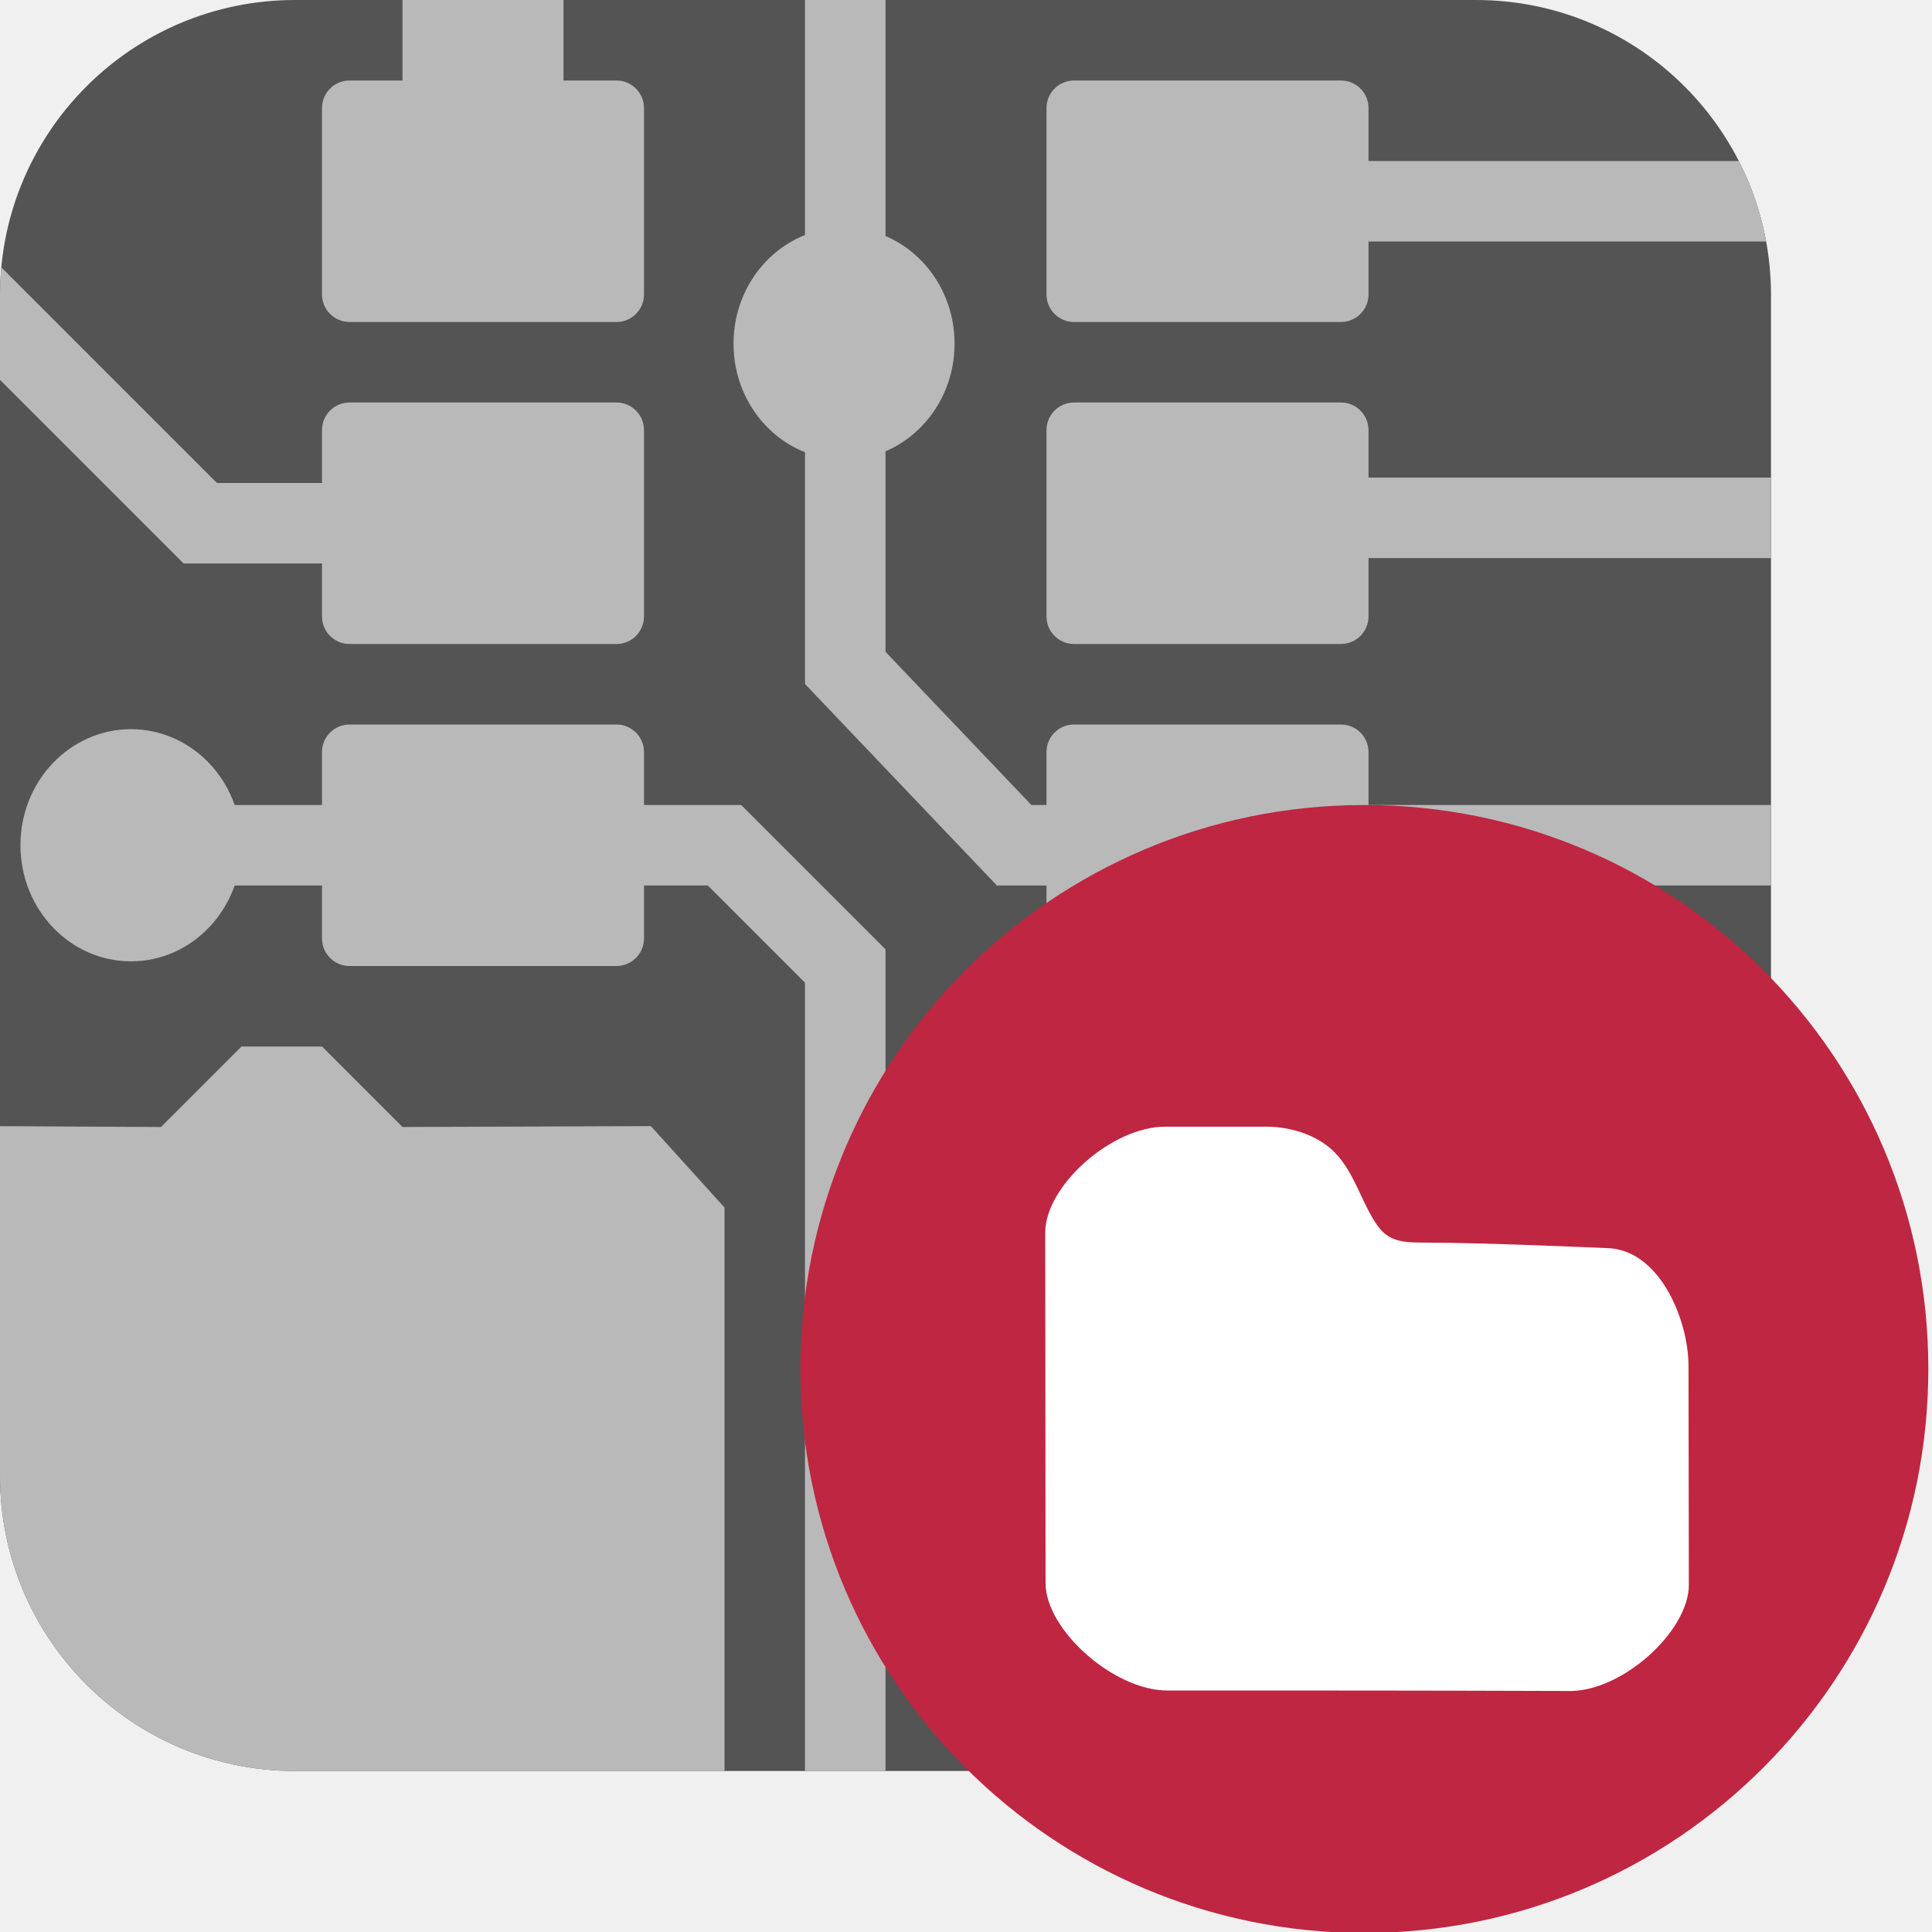
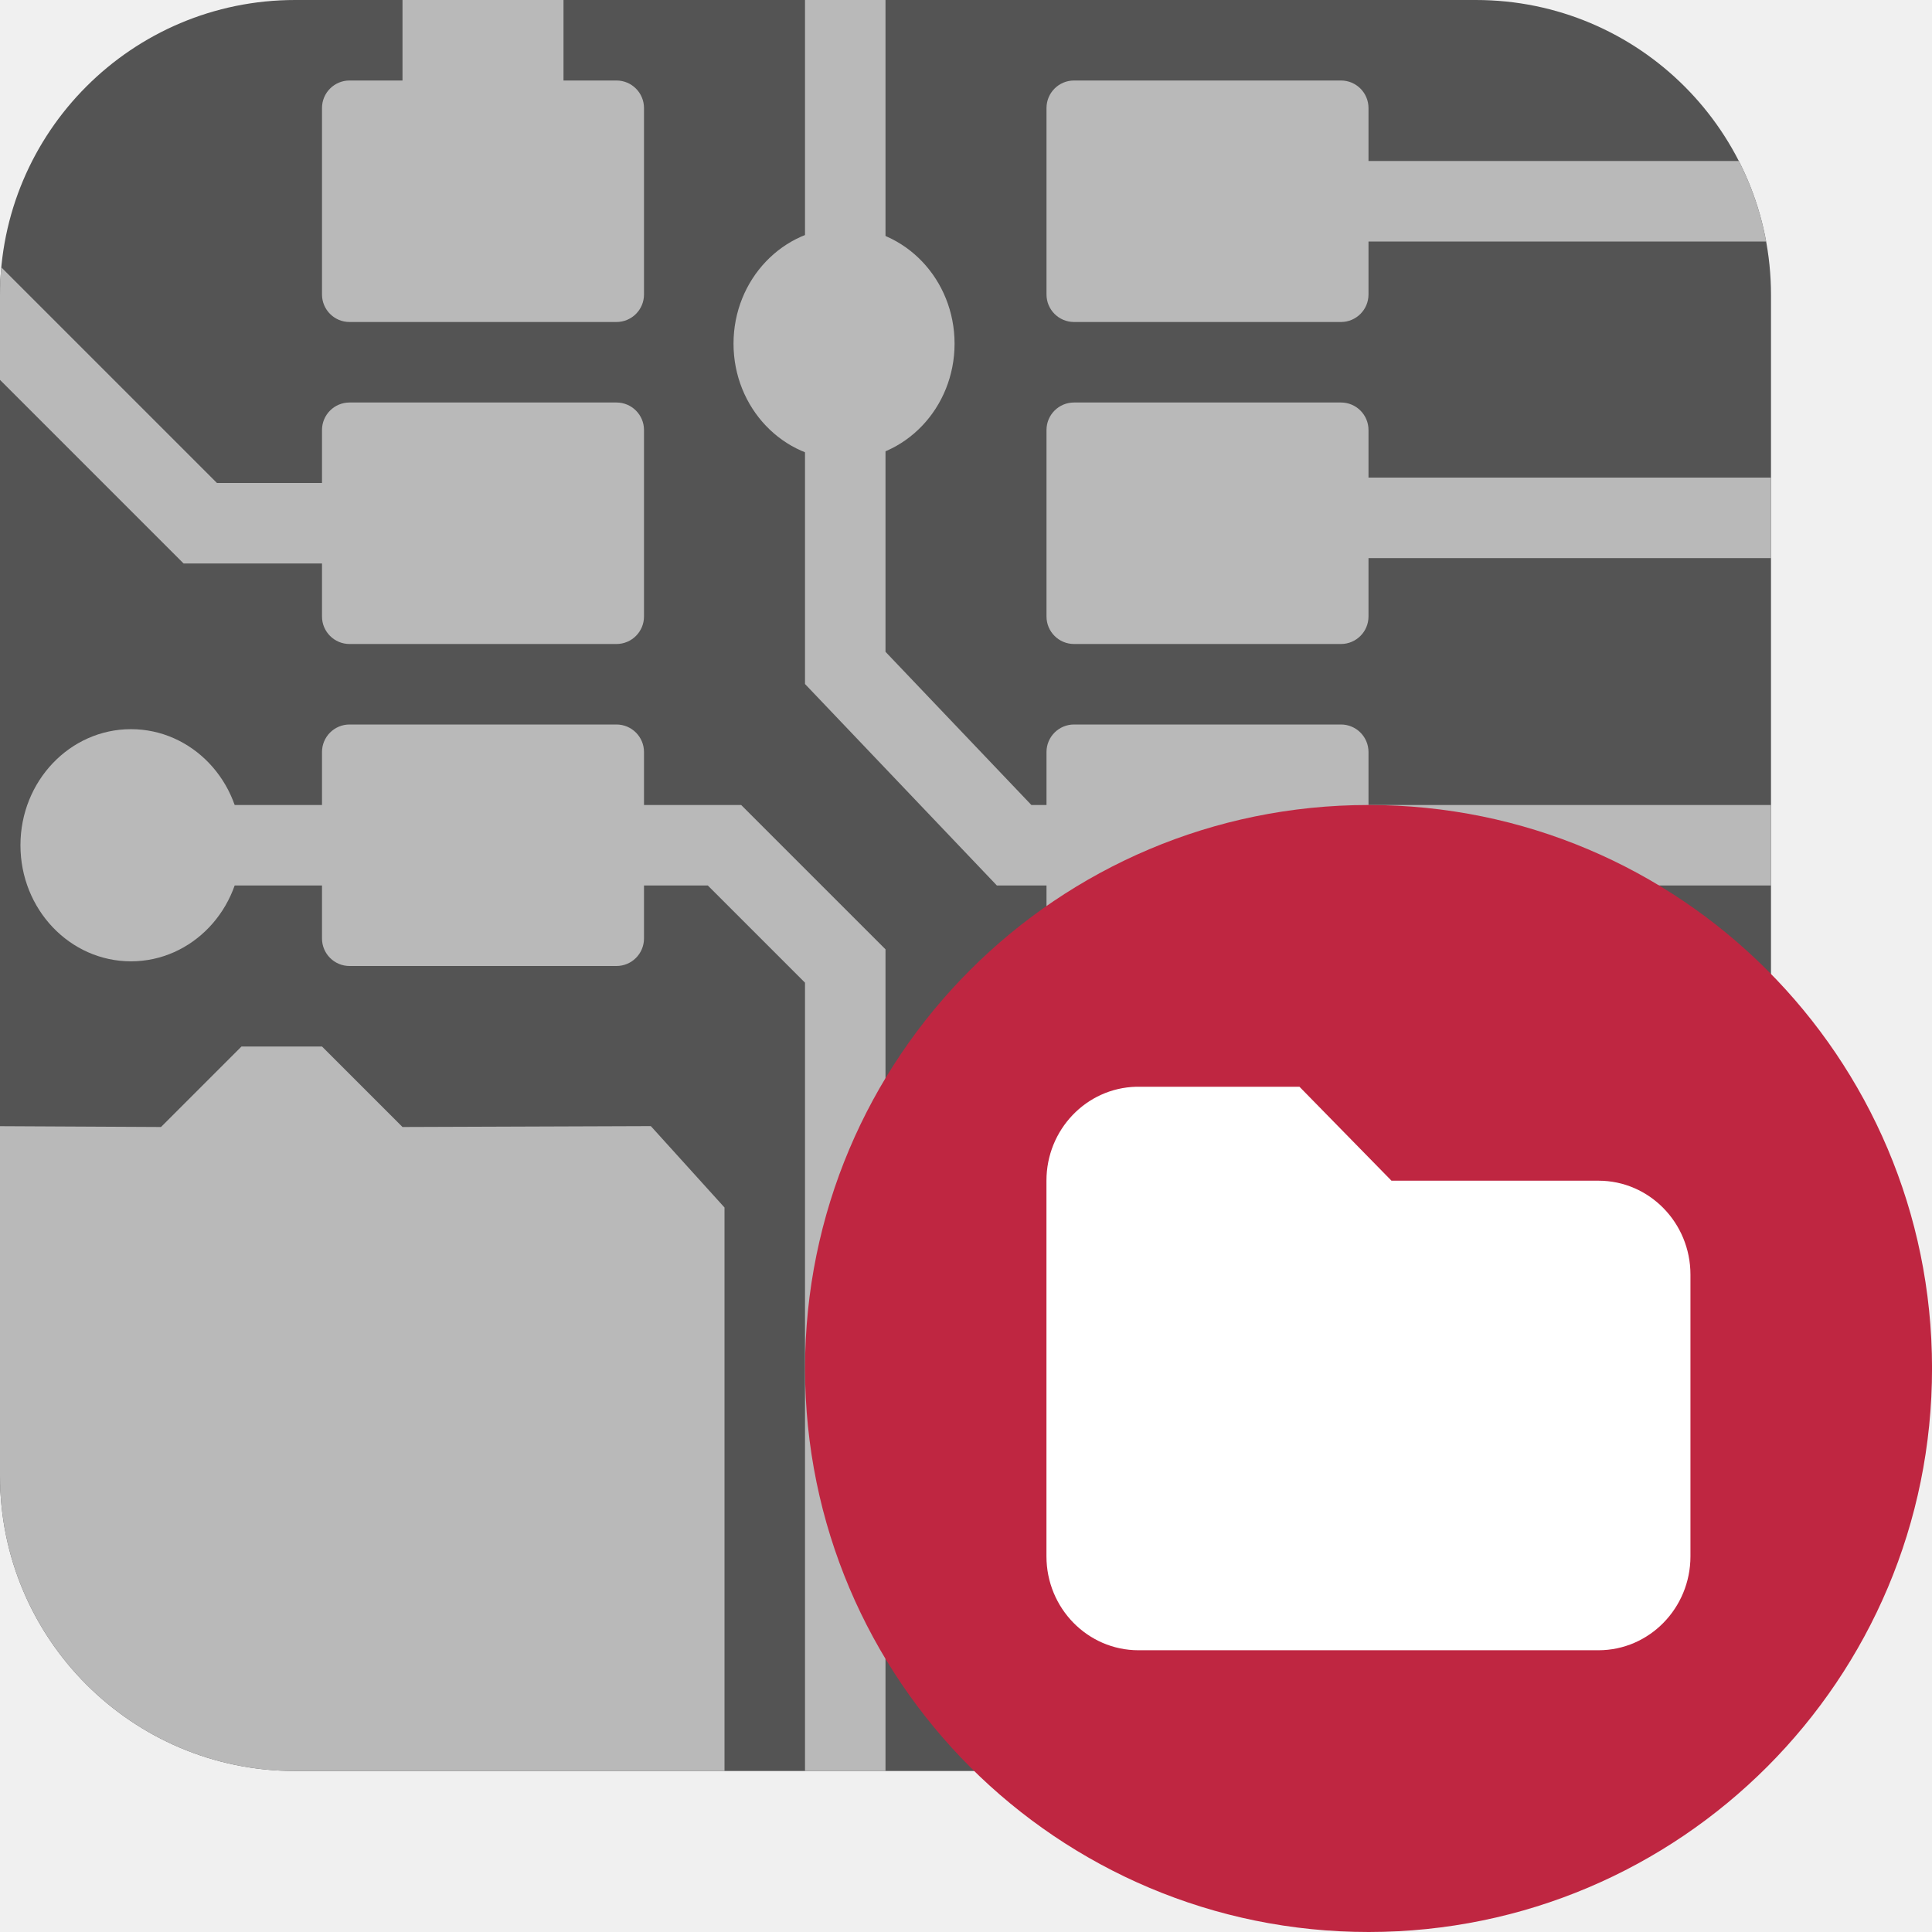
<svg xmlns="http://www.w3.org/2000/svg" id="Слой_1" data-name="Слой 1" viewBox="0 0 24 24" version="1.1">
  <defs id="defs25591">
    <style id="style25589">.cls-1{fill:#545454;}.cls-2{fill:#b9b9b9;}.cls-3{fill:#1a81c4;}.cls-4{fill:#bf2641;}.cls-5{fill:#fff;}</style>
    <clipPath clipPathUnits="userSpaceOnUse" id="clipPath942">
      <rect class="cls-1" x="0" y="0" width="22" height="22" rx="3.666" id="rect944" style="stroke-width:1" />
    </clipPath>
    <clipPath clipPathUnits="userSpaceOnUse" id="clipPath946">
      <rect class="cls-1" x="1.099" y="-0.141" width="48.064" height="45.76" rx="8.01" id="rect948" style="stroke-width:1" />
    </clipPath>
    <clipPath clipPathUnits="userSpaceOnUse" id="clipPath950">
      <rect class="cls-1" x="0" y="0" width="22" height="22" rx="3.666" id="rect952" style="stroke-width:1" />
    </clipPath>
    <clipPath clipPathUnits="userSpaceOnUse" id="clipPath954">
      <rect class="cls-1" x="0" y="0" width="22" height="22" rx="3.666" id="rect956" style="stroke-width:1" />
    </clipPath>
    <clipPath clipPathUnits="userSpaceOnUse" id="clipPath958">
      <rect class="cls-1" x="0" y="0" width="22" height="22" rx="3.666" id="rect960" style="stroke-width:1" />
    </clipPath>
    <clipPath clipPathUnits="userSpaceOnUse" id="clipPath962">
      <rect class="cls-1" x="0" y="0" width="22" height="22" rx="3.666" id="rect964" style="stroke-width:1" />
    </clipPath>
    <clipPath clipPathUnits="userSpaceOnUse" id="clipPath966">
      <rect class="cls-1" x="0" y="0" width="22" height="22" rx="3.666" id="rect968" style="stroke-width:1" />
    </clipPath>
    <clipPath clipPathUnits="userSpaceOnUse" id="clipPath970">
      <rect class="cls-1" x="0" y="0" width="22" height="22" rx="3.666" id="rect972" style="stroke-width:1" />
    </clipPath>
    <clipPath clipPathUnits="userSpaceOnUse" id="clipPath974">
      <rect class="cls-1" x="0" y="0" width="22" height="22" rx="3.666" id="rect976" style="stroke-width:1" />
    </clipPath>
    <clipPath clipPathUnits="userSpaceOnUse" id="clipPath978">
      <rect class="cls-1" x="0" y="0" width="22" height="22" rx="3.666" id="rect980" style="stroke-width:1" />
    </clipPath>
    <clipPath clipPathUnits="userSpaceOnUse" id="clipPath982">
      <rect class="cls-1" x="0" y="0" width="22" height="22" rx="3.666" id="rect984" style="stroke-width:1" />
    </clipPath>
    <clipPath clipPathUnits="userSpaceOnUse" id="clipPath986">
      <rect class="cls-1" x="0" y="0" width="22" height="22" rx="3.666" id="rect988" style="stroke-width:1" />
    </clipPath>
    <clipPath clipPathUnits="userSpaceOnUse" id="clipPath990">
      <rect class="cls-1" x="0" y="0" width="22" height="22" rx="3.666" id="rect992" style="stroke-width:1" />
    </clipPath>
    <clipPath clipPathUnits="userSpaceOnUse" id="clipPath994">
      <rect class="cls-1" x="0" y="0" width="22" height="22" rx="3.666" id="rect996" style="stroke-width:1" />
    </clipPath>
    <clipPath clipPathUnits="userSpaceOnUse" id="clipPath998">
      <rect class="cls-1" x="0" y="0" width="22" height="22" rx="3.666" id="rect1000" style="stroke-width:1" />
    </clipPath>
    <clipPath clipPathUnits="userSpaceOnUse" id="clipPath1002">
      <rect class="cls-1" x="0" y="0" width="22" height="22" rx="3.666" id="rect1004" style="stroke-width:1" />
    </clipPath>
    <clipPath clipPathUnits="userSpaceOnUse" id="clipPath1006">
      <rect class="cls-1" x="0" y="0" width="22" height="22" rx="3.666" id="rect1008" style="stroke-width:1" />
    </clipPath>
    <clipPath clipPathUnits="userSpaceOnUse" id="clipPath1010">
      <rect class="cls-1" x="0" y="0" width="22" height="22" rx="3.666" id="rect1012" style="stroke-width:1" />
    </clipPath>
    <clipPath clipPathUnits="userSpaceOnUse" id="clipPath1014">
      <rect class="cls-1" x="0" y="0" width="22" height="22" rx="3.666" id="rect1016" style="stroke-width:1" />
    </clipPath>
  </defs>
  <rect class="cls-1" x="0" y="0" width="22" height="22" rx="3.666" id="rect2402" style="stroke-width:1" clip-path="url(#clipPath1014)" />
  <rect class="cls-2" x="4" y="5" width="4" height="3" id="rect1676" style="stroke-width:1" ry="0.342" clip-path="url(#clipPath1010)" />
  <path class="cls-2" d="M 11.858,4.269 A 1.373,1.442 0 1 1 10.485,2.827 1.373,1.442 0 0 1 11.858,4.269 Z" id="path1706" style="stroke-width:1" clip-path="url(#clipPath1006)" />
  <rect class="cls-2" x="4" y="1" width="4" height="3" id="rect2278" style="stroke-width:1" ry="0.342" clip-path="url(#clipPath1002)" />
  <rect class="cls-2" x="4" y="9" width="4" height="3" id="rect2282" style="stroke-width:1" ry="0.342" clip-path="url(#clipPath998)" />
  <rect class="cls-2" x="13" y="5" width="4" height="3" id="rect2284" style="stroke-width:1" ry="0.342" clip-path="url(#clipPath994)" />
  <rect class="cls-2" x="13" y="1" width="4" height="3" id="rect2286" style="stroke-width:1" ry="0.342" clip-path="url(#clipPath990)" />
  <rect class="cls-2" x="13" y="9" width="4" height="3" id="rect2290" style="stroke-width:1" ry="0.342" clip-path="url(#clipPath986)" />
  <path style="fill:none;stroke:#b9b9b9;stroke-width:1;stroke-linecap:butt;stroke-linejoin:miter;stroke-miterlimit:4;stroke-dasharray:none;stroke-opacity:1" d="M 10.5,-2.24 V 8.297 L 12.598,10.5 h 2.022" id="path2292" clip-path="url(#clipPath982)" />
  <path style="fill:none;stroke:#b9b9b9;stroke-width:1;stroke-linecap:butt;stroke-linejoin:miter;stroke-miterlimit:4;stroke-dasharray:none;stroke-opacity:1" d="M 5.975,10.5 H 1.398" id="path2294" clip-path="url(#clipPath978)" />
  <path style="fill:none;stroke:#b9b9b9;stroke-width:1;stroke-linecap:butt;stroke-linejoin:miter;stroke-miterlimit:4;stroke-dasharray:none;stroke-opacity:1" d="M 6.5,6.5 H 2.488 l -3.75,-3.75" id="path2296" clip-path="url(#clipPath974)" />
  <path style="fill:none;stroke:#b9b9b9;stroke-width:2;stroke-linecap:butt;stroke-linejoin:miter;stroke-miterlimit:4;stroke-dasharray:none;stroke-opacity:1" d="M 6,1.728 V -2.772" id="path2298" clip-path="url(#clipPath970)" />
  <path style="fill:none;stroke:#b9b9b9;stroke-width:1;stroke-linecap:butt;stroke-linejoin:miter;stroke-miterlimit:4;stroke-dasharray:none;stroke-opacity:1" d="m 15,2.5 h 7.438" id="path2300" clip-path="url(#clipPath966)" />
  <path style="fill:none;stroke:#b9b9b9;stroke-width:1;stroke-linecap:butt;stroke-linejoin:miter;stroke-miterlimit:4;stroke-dasharray:none;stroke-opacity:1" d="M 15.062,6.433 H 22.5" id="path2302" clip-path="url(#clipPath962)" />
  <path style="fill:none;stroke:#b9b9b9;stroke-width:1;stroke-linecap:butt;stroke-linejoin:miter;stroke-miterlimit:4;stroke-dasharray:none;stroke-opacity:1" d="M 14.49,10.5 H 22.5" id="path2304" clip-path="url(#clipPath958)" />
  <path class="cls-2" d="M 3,10.5 A 1.373,1.442 0 1 1 1.627,9.058 1.373,1.442 0 0 1 3,10.5 Z" id="path1710" style="stroke-width:1" clip-path="url(#clipPath954)" />
  <path style="fill:#b9b9b9;fill-opacity:1;stroke:none;stroke-width:1px;stroke-linecap:butt;stroke-linejoin:miter;stroke-opacity:1" d="m 2,14 -2.154,-0.011 v 9.35 H 9 V 15 L 8.085,13.989 5,14 4,13 H 3" id="path2312" clip-path="url(#clipPath950)" />
-   <g id="g3168" transform="matrix(0.4577197,0,0,0.4807708,-12.00314,0.06787853)" style="stroke-width:2.132" clip-path="url(#clipPath946)" />
+   <g id="g3168" transform="matrix(0.4577197,0,0,0.4807708,-12.00314,0.06787853)" style="display:inline;stroke-width:2.132" clip-path="url(#clipPath946)" />
  <path style="fill:none;stroke:#b9b9b9;stroke-width:1;stroke-linecap:butt;stroke-linejoin:miter;stroke-miterlimit:4;stroke-dasharray:none;stroke-opacity:1" d="M 7.169,10.5 H 9 l 1.5,1.5 v 11" id="path3158" clip-path="url(#clipPath942)" />
-   <g id="g1097" transform="translate(-0.0266)">
-     <path class="cls-4" d="m 23.981,17 a 7.006,7.006 0 1 1 -7.007,-7 7.003,7.003 0 0 1 7.007,7 z" id="path25635" />
-     <path class="cls-5" d="m 14.527,21 c -0.664,0 -1.512,-0.753 -1.512,-1.334 l -0.004,-4.354 c 8.8e-5,-0.581 0.826,-1.316 1.49,-1.316 h 1.253 c 0.271,7e-6 0.545,0.079 0.747,0.228 0.324,0.238 0.405,0.65 0.616,0.971 0.147,0.223 0.309,0.241 0.609,0.241 0.743,0 2.247,0.068 2.247,0.068 0.663,0.002 1.028,0.885 1.029,1.465 l 0.004,2.718 C 21.006,20.269 20.164,21.028 19.5,21.006 17.741,21 16.285,21 14.527,21 Z" id="path25639" style="fill:#ffffff;stroke-width:1" />
+   <g id="g1097" transform="translate(-0.0266)" style="display:inline">
+     <g id="g2800" transform="translate(-1.5)">
+       <path class="cls-4" d="m 25.527,16.994 a 7,7 0 1 1 -7,-6.994 6.997,6.997 0 0 1 7,6.994 z" id="path25635" style="display:inline;fill:#bf2641;stroke-width:1" />
+       <path id="path845" style="display:inline;fill:#ffffff;fill-opacity:1;stroke:none;stroke-width:1" d="m 15.641,13.5 a 1.143,1.167 0 0 0 -1.115,1.167 1.143,1.167 0 0 0 0,0.028 v 4.638 a 1.143,1.167 0 0 0 1.143,1.167 1.143,1.167 0 0 0 0.028,0 h 5.686 a 1.143,1.167 0 0 0 1.143,-1.167 1.143,1.167 0 0 0 0,-0.028 v -3.471 a 1.143,1.167 0 0 0 -1.143,-1.167 h -0.028 -2.543 l -1.143,-1.167 h -2 a 1.143,1.167 0 0 0 -0.028,0 z" />
+     </g>
  </g>
</svg>
